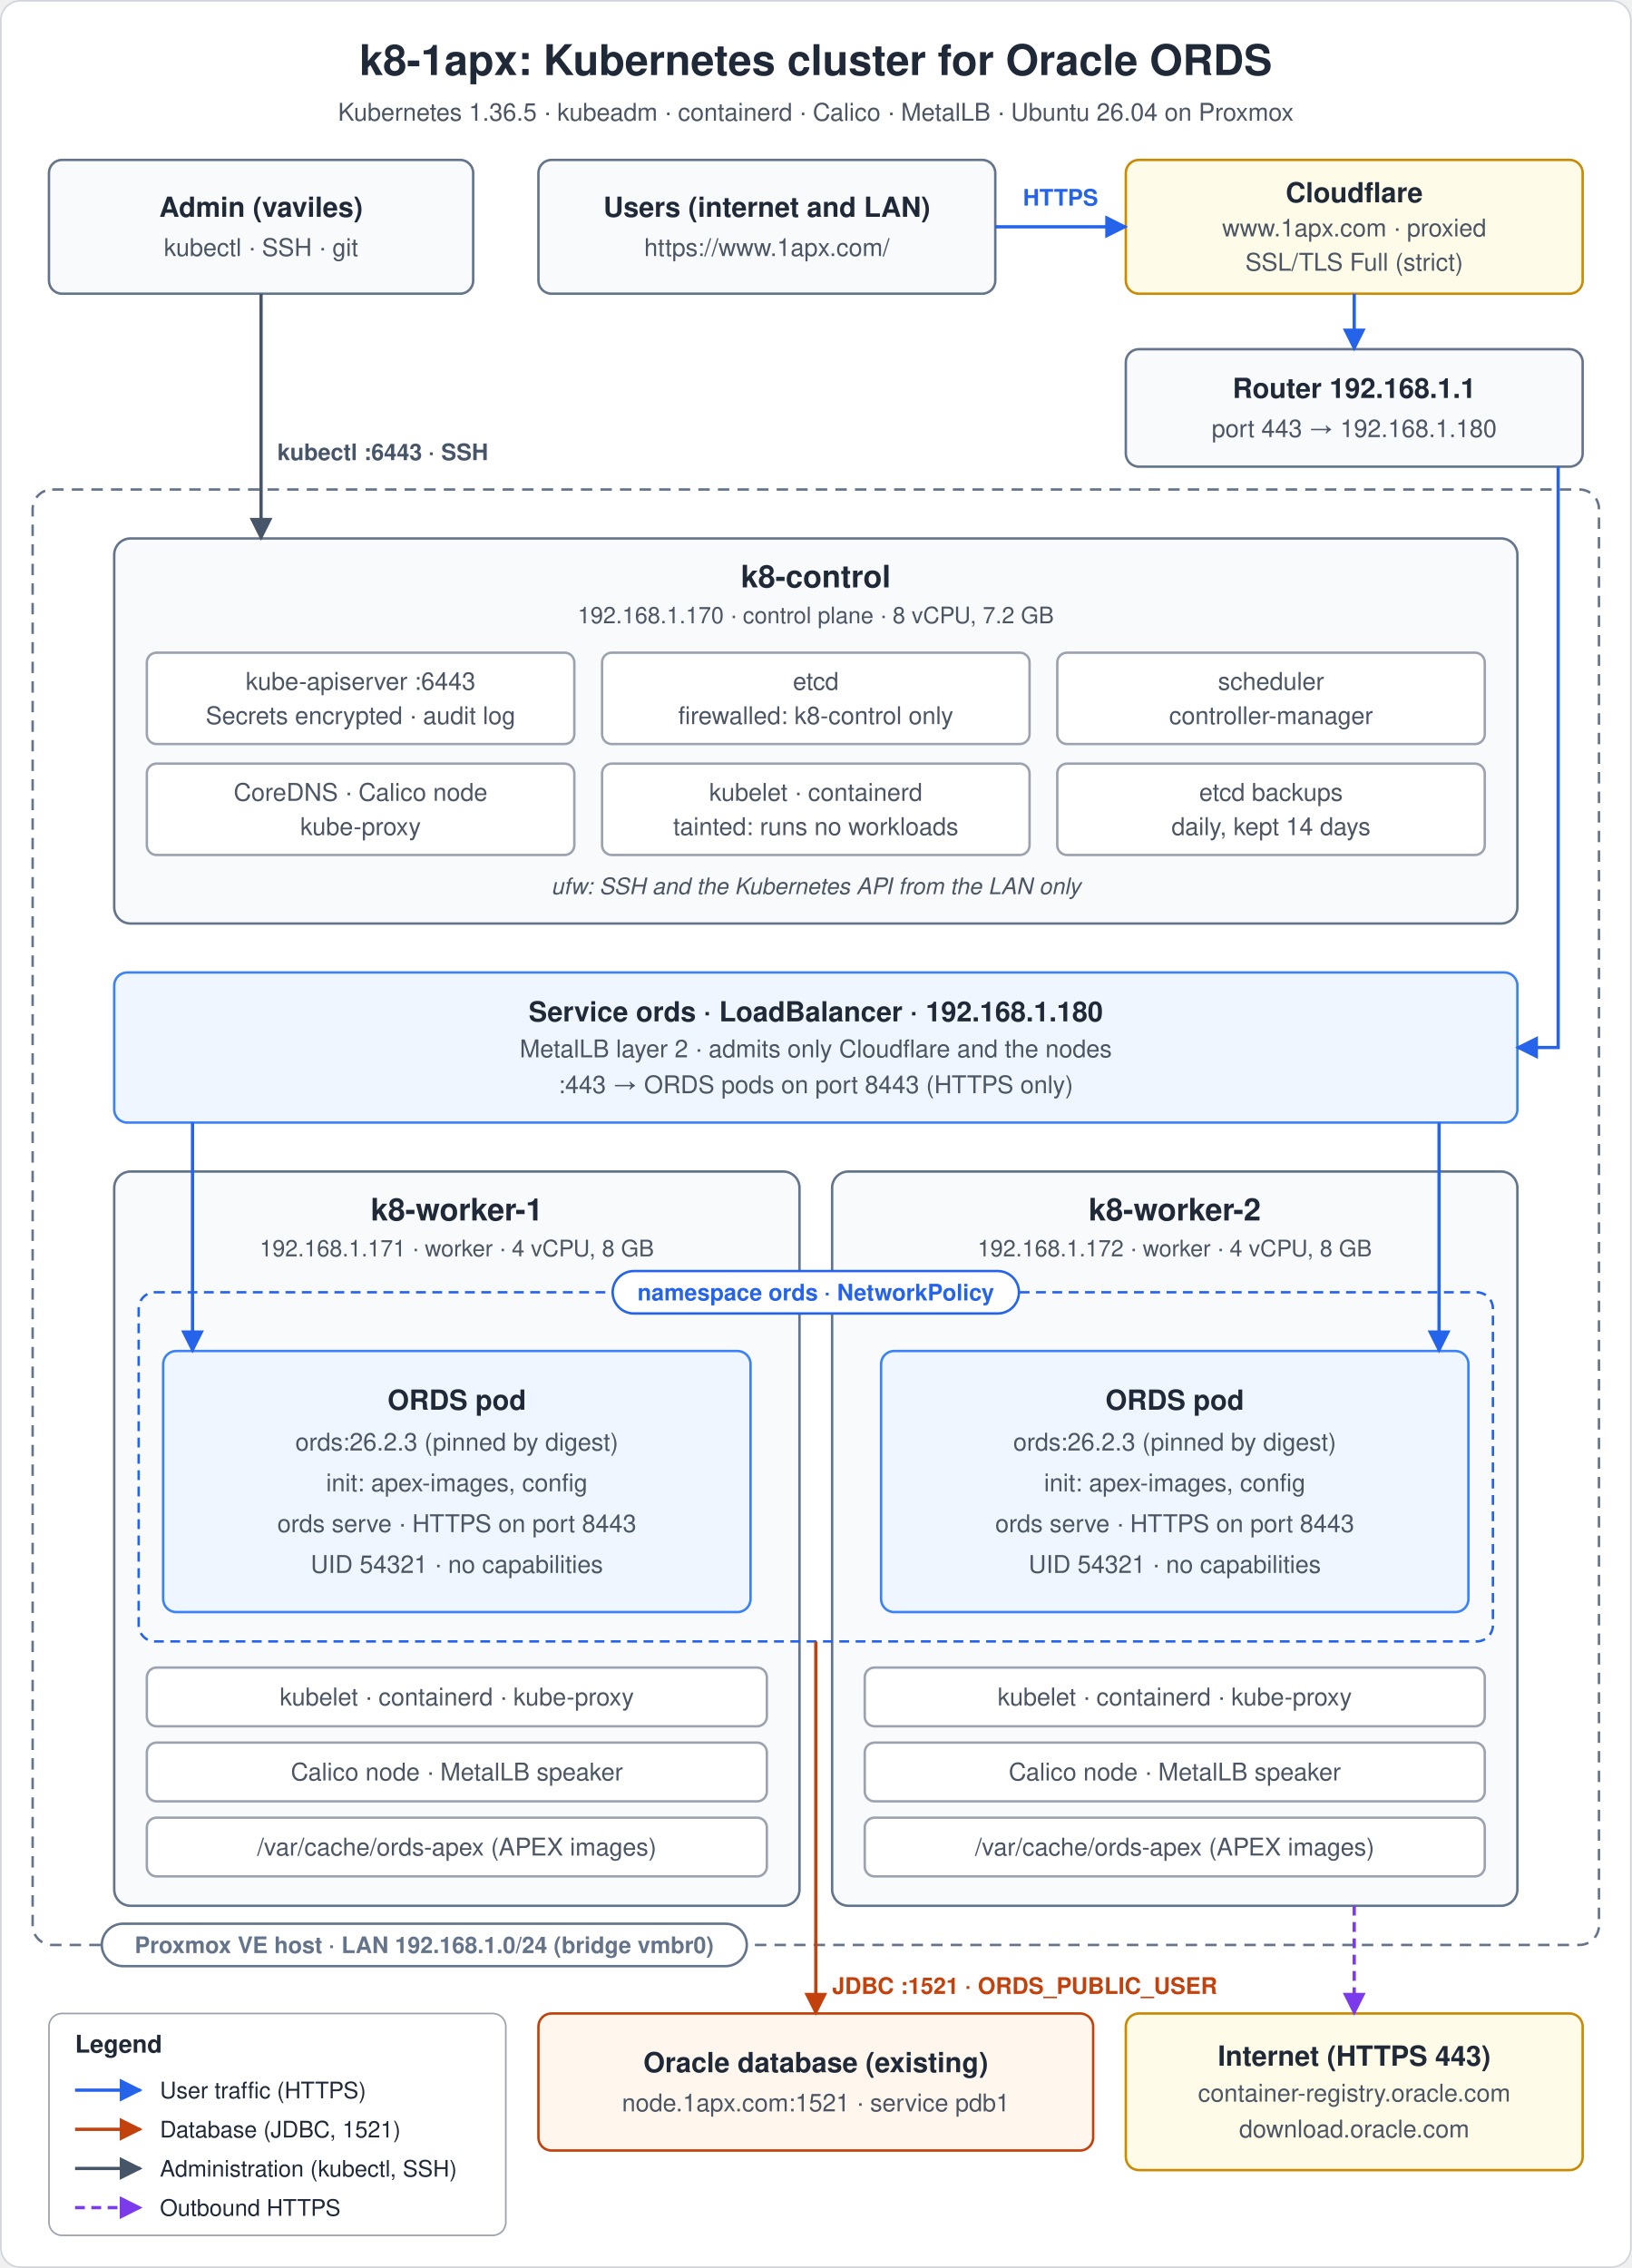
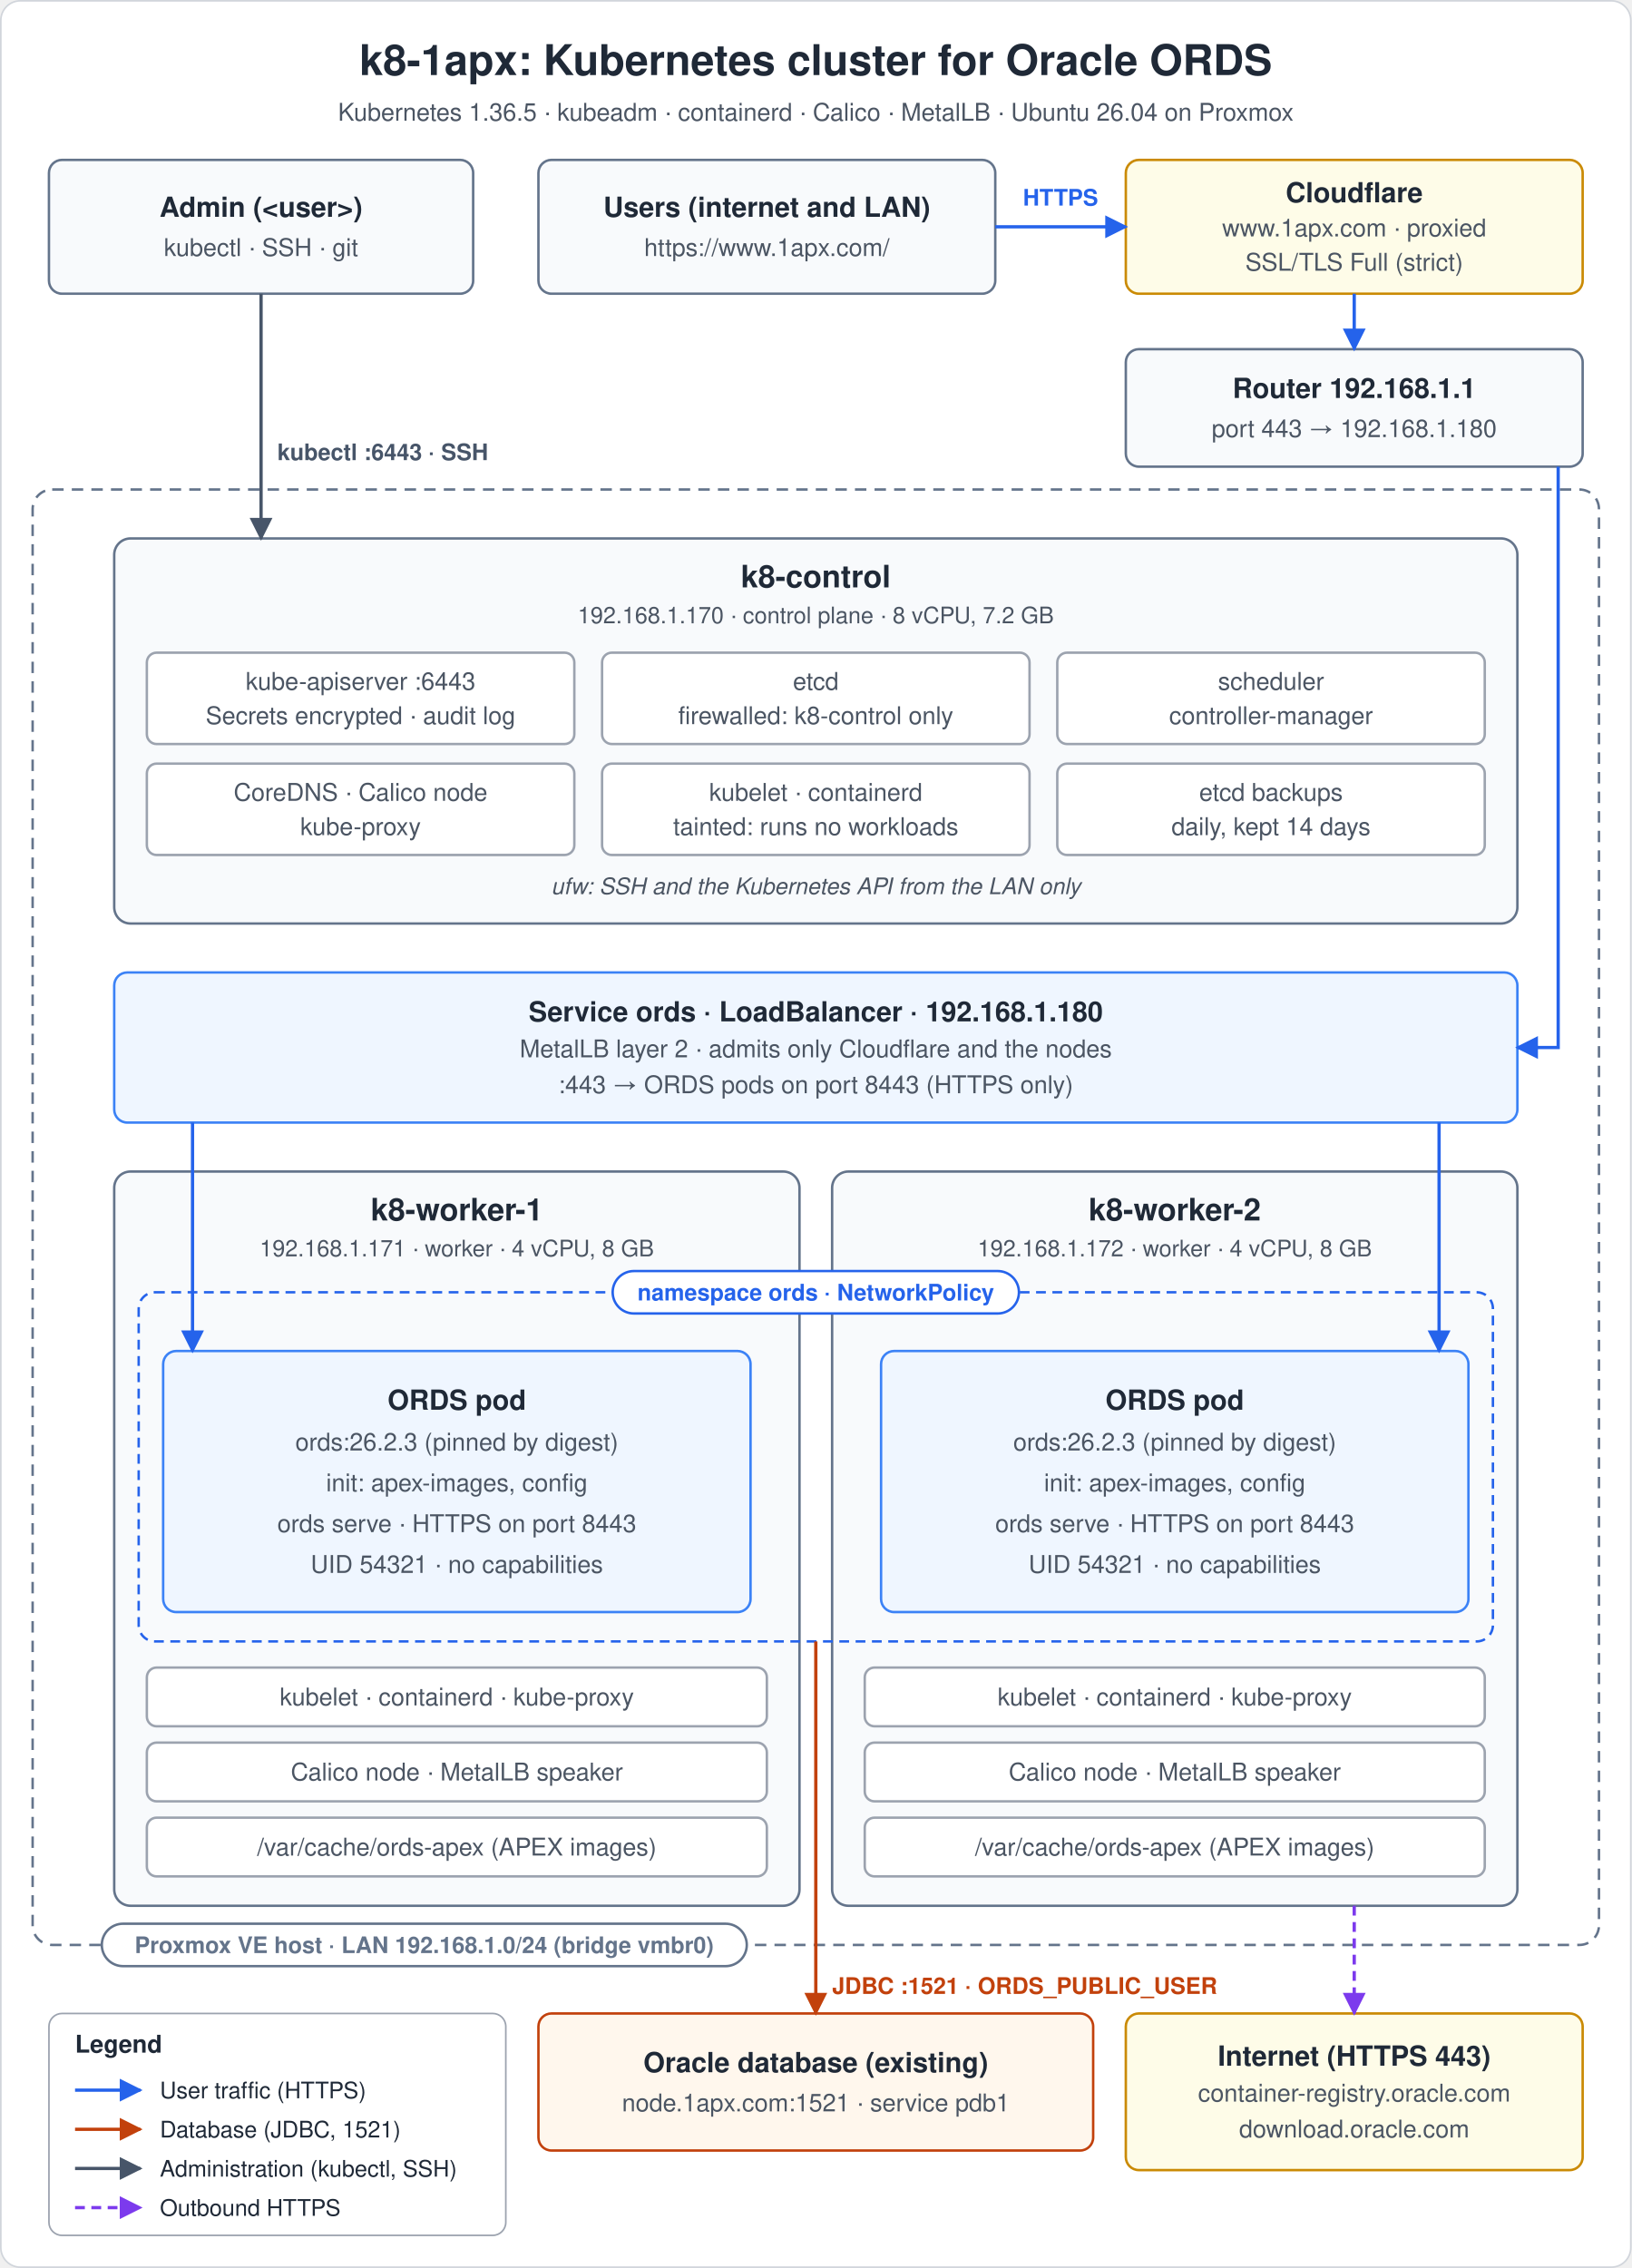
<svg xmlns="http://www.w3.org/2000/svg" width="1000" height="1390" viewBox="0 0 1000 1390" font-family="Helvetica Neue, Helvetica, Arial, Liberation Sans, Arimo, sans-serif" fill="#1f2937" role="img" aria-labelledby="title desc">
  <defs>
    <marker id="m-user" viewBox="0 0 10 10" refX="9" refY="5" markerWidth="7" markerHeight="7" orient="auto-start-reverse">
      <path d="M0,0 L10,5 L0,10 z" fill="#2563eb" />
    </marker>
    <marker id="m-db" viewBox="0 0 10 10" refX="9" refY="5" markerWidth="7" markerHeight="7" orient="auto-start-reverse">
      <path d="M0,0 L10,5 L0,10 z" fill="#c2410c" />
    </marker>
    <marker id="m-admin" viewBox="0 0 10 10" refX="9" refY="5" markerWidth="7" markerHeight="7" orient="auto-start-reverse">
      <path d="M0,0 L10,5 L0,10 z" fill="#475569" />
    </marker>
    <marker id="m-net" viewBox="0 0 10 10" refX="9" refY="5" markerWidth="7" markerHeight="7" orient="auto-start-reverse">
      <path d="M0,0 L10,5 L0,10 z" fill="#7c3aed" />
    </marker>
  </defs>
  <rect x="0.5" y="0.5" width="999" height="1389" rx="12" fill="#ffffff" stroke="#d1d5db" stroke-width="1" />
  <text x="500.0" y="46" font-size="26" text-anchor="middle" font-weight="bold">k8-1apx: Kubernetes cluster for Oracle ORDS</text>
  <text x="500.0" y="74" font-size="15" text-anchor="middle" fill="#4b5563">Kubernetes 1.36.5 · kubeadm · containerd · Calico · MetalLB · Ubuntu 26.04 on Proxmox</text>
  <rect x="30" y="98" width="260" height="82" rx="8" fill="#f8fafc" stroke="#64748b" stroke-width="1.5" />
-   <text x="160.0" y="132.9" font-size="17" text-anchor="middle" font-weight="bold">Admin (vaviles)</text>
+   <text x="160.0" y="132.9" font-size="17" text-anchor="middle" font-weight="bold">Admin (&lt;user&gt;)</text>
  <text x="160.0" y="156.9" font-size="15" text-anchor="middle" fill="#4b5563">kubectl · SSH · git</text>
  <rect x="330" y="98" width="280" height="82" rx="8" fill="#f8fafc" stroke="#64748b" stroke-width="1.5" />
  <text x="470.0" y="132.9" font-size="17" text-anchor="middle" font-weight="bold">Users (internet and LAN)</text>
  <text x="470.0" y="156.9" font-size="15" text-anchor="middle" fill="#4b5563">https://www.1apx.com/</text>
  <rect x="690" y="98" width="280" height="82" rx="8" fill="#fefce8" stroke="#ca8a04" stroke-width="1.5" />
  <text x="830.0" y="124.0" font-size="17" text-anchor="middle" font-weight="bold">Cloudflare</text>
  <text x="830.0" y="144.9" font-size="15" text-anchor="middle" fill="#4b5563">www.1apx.com · proxied</text>
  <text x="830.0" y="165.9" font-size="15" text-anchor="middle" fill="#4b5563">SSL/TLS Full (strict)</text>
  <rect x="690" y="214" width="280" height="72" rx="8" fill="#f8fafc" stroke="#64748b" stroke-width="1.5" />
  <text x="830.0" y="243.9" font-size="17" text-anchor="middle" font-weight="bold">Router 192.168.1.1</text>
  <text x="830.0" y="267.9" font-size="15" text-anchor="middle" fill="#4b5563">port 443 → 192.168.1.180</text>
  <rect x="70" y="330" width="860" height="236" rx="10" fill="#f8fafc" stroke="#64748b" stroke-width="1.5" />
  <text x="500.0" y="360" font-size="19" text-anchor="middle" font-weight="bold">k8-control</text>
  <text x="500.0" y="382" font-size="14" text-anchor="middle" fill="#4b5563">192.168.1.170 · control plane · 8 vCPU, 7.2 GB</text>
  <rect x="90" y="400" width="262" height="56" rx="6" fill="#ffffff" stroke="#9ca3af" stroke-width="1.5" />
  <text x="221.0" y="422.8" font-size="15" text-anchor="middle" fill="#4b5563">kube-apiserver :6443</text>
  <text x="221.0" y="443.8" font-size="15" text-anchor="middle" fill="#4b5563">Secrets encrypted · audit log</text>
  <rect x="369" y="400" width="262" height="56" rx="6" fill="#ffffff" stroke="#9ca3af" stroke-width="1.5" />
  <text x="500.0" y="422.8" font-size="15" text-anchor="middle" fill="#4b5563">etcd</text>
  <text x="500.0" y="443.8" font-size="15" text-anchor="middle" fill="#4b5563">firewalled: k8-control only</text>
  <rect x="648" y="400" width="262" height="56" rx="6" fill="#ffffff" stroke="#9ca3af" stroke-width="1.5" />
  <text x="779.0" y="422.8" font-size="15" text-anchor="middle" fill="#4b5563">scheduler</text>
  <text x="779.0" y="443.8" font-size="15" text-anchor="middle" fill="#4b5563">controller-manager</text>
  <rect x="90" y="468" width="262" height="56" rx="6" fill="#ffffff" stroke="#9ca3af" stroke-width="1.5" />
  <text x="221.0" y="490.8" font-size="15" text-anchor="middle" fill="#4b5563">CoreDNS · Calico node</text>
  <text x="221.0" y="511.8" font-size="15" text-anchor="middle" fill="#4b5563">kube-proxy</text>
  <rect x="369" y="468" width="262" height="56" rx="6" fill="#ffffff" stroke="#9ca3af" stroke-width="1.5" />
  <text x="500.0" y="490.8" font-size="15" text-anchor="middle" fill="#4b5563">kubelet · containerd</text>
  <text x="500.0" y="511.8" font-size="15" text-anchor="middle" fill="#4b5563">tainted: runs no workloads</text>
  <rect x="648" y="468" width="262" height="56" rx="6" fill="#ffffff" stroke="#9ca3af" stroke-width="1.5" />
  <text x="779.0" y="490.8" font-size="15" text-anchor="middle" fill="#4b5563">etcd backups</text>
  <text x="779.0" y="511.8" font-size="15" text-anchor="middle" fill="#4b5563">daily, kept 14 days</text>
  <text x="500.0" y="548" font-size="14" text-anchor="middle" font-style="italic" fill="#4b5563">ufw: SSH and the Kubernetes API from the LAN only</text>
  <rect x="70" y="596" width="860" height="92" rx="8" fill="#eff6ff" stroke="#3b82f6" stroke-width="1.5" />
  <text x="500.0" y="626.0" font-size="17" text-anchor="middle" font-weight="bold">Service ords · LoadBalancer · 192.168.1.180</text>
  <text x="500.0" y="648.0" font-size="15" text-anchor="middle" fill="#4b5563">MetalLB layer 2 · admits only Cloudflare and the nodes</text>
  <text x="500.0" y="670.0" font-size="15" text-anchor="middle" fill="#4b5563">:443 → ORDS pods on port 8443 (HTTPS only)</text>
  <rect x="70" y="718" width="420" height="450" rx="10" fill="#f8fafc" stroke="#64748b" stroke-width="1.5" />
  <text x="280.0" y="748" font-size="19" text-anchor="middle" font-weight="bold">k8-worker-1</text>
  <text x="280.0" y="770" font-size="14" text-anchor="middle" fill="#4b5563">192.168.1.171 · worker · 4 vCPU, 8 GB</text>
  <rect x="510" y="718" width="420" height="450" rx="10" fill="#f8fafc" stroke="#64748b" stroke-width="1.5" />
  <text x="720.0" y="748" font-size="19" text-anchor="middle" font-weight="bold">k8-worker-2</text>
  <text x="720.0" y="770" font-size="14" text-anchor="middle" fill="#4b5563">192.168.1.172 · worker · 4 vCPU, 8 GB</text>
  <rect x="85" y="792" width="830" height="214" rx="10" fill="none" stroke="#2563eb" stroke-width="1.5" stroke-dasharray="6 4" />
  <rect x="100" y="828" width="360" height="160" rx="8" fill="#eff6ff" stroke="#3b82f6" stroke-width="1.5" />
  <text x="280.0" y="864.0" font-size="17" text-anchor="middle" font-weight="bold">ORDS pod</text>
  <text x="280.0" y="889.0" font-size="15" text-anchor="middle" fill="#4b5563">ords:26.2.3 (pinned by digest)</text>
  <text x="280.0" y="914.0" font-size="15" text-anchor="middle" fill="#4b5563">init: apex-images, config</text>
  <text x="280.0" y="939.0" font-size="15" text-anchor="middle" fill="#4b5563">ords serve · HTTPS on port 8443</text>
  <text x="280.0" y="964.0" font-size="15" text-anchor="middle" fill="#4b5563">UID 54321 · no capabilities</text>
  <rect x="90" y="1022" width="380" height="36" rx="6" fill="#ffffff" stroke="#9ca3af" stroke-width="1.5" />
  <text x="280.0" y="1045.2" font-size="15" text-anchor="middle" fill="#4b5563">kubelet · containerd · kube-proxy</text>
  <rect x="90" y="1068" width="380" height="36" rx="6" fill="#ffffff" stroke="#9ca3af" stroke-width="1.5" />
  <text x="280.0" y="1091.2" font-size="15" text-anchor="middle" fill="#4b5563">Calico node · MetalLB speaker</text>
  <rect x="90" y="1114" width="380" height="36" rx="6" fill="#ffffff" stroke="#9ca3af" stroke-width="1.5" />
  <text x="280.0" y="1137.2" font-size="15" text-anchor="middle" fill="#4b5563">/var/cache/ords-apex (APEX images)</text>
  <rect x="540" y="828" width="360" height="160" rx="8" fill="#eff6ff" stroke="#3b82f6" stroke-width="1.5" />
  <text x="720.0" y="864.0" font-size="17" text-anchor="middle" font-weight="bold">ORDS pod</text>
  <text x="720.0" y="889.0" font-size="15" text-anchor="middle" fill="#4b5563">ords:26.2.3 (pinned by digest)</text>
  <text x="720.0" y="914.0" font-size="15" text-anchor="middle" fill="#4b5563">init: apex-images, config</text>
  <text x="720.0" y="939.0" font-size="15" text-anchor="middle" fill="#4b5563">ords serve · HTTPS on port 8443</text>
  <text x="720.0" y="964.0" font-size="15" text-anchor="middle" fill="#4b5563">UID 54321 · no capabilities</text>
  <rect x="530" y="1022" width="380" height="36" rx="6" fill="#ffffff" stroke="#9ca3af" stroke-width="1.5" />
  <text x="720.0" y="1045.2" font-size="15" text-anchor="middle" fill="#4b5563">kubelet · containerd · kube-proxy</text>
  <rect x="530" y="1068" width="380" height="36" rx="6" fill="#ffffff" stroke="#9ca3af" stroke-width="1.5" />
  <text x="720.0" y="1091.2" font-size="15" text-anchor="middle" fill="#4b5563">Calico node · MetalLB speaker</text>
  <rect x="530" y="1114" width="380" height="36" rx="6" fill="#ffffff" stroke="#9ca3af" stroke-width="1.5" />
  <text x="720.0" y="1137.2" font-size="15" text-anchor="middle" fill="#4b5563">/var/cache/ords-apex (APEX images)</text>
  <rect x="375.5" y="779" width="249.0" height="26" rx="13" fill="#ffffff" stroke="#2563eb" stroke-width="1.5" />
  <text x="500.0" y="797" font-size="14" text-anchor="middle" font-weight="bold" fill="#2563eb">namespace ords · NetworkPolicy</text>
  <rect x="20" y="300" width="960" height="892" rx="12" fill="none" stroke="#64748b" stroke-width="1.5" stroke-dasharray="7 5" />
  <rect x="62.4" y="1179" width="395.3" height="26" rx="13" fill="#ffffff" stroke="#64748b" stroke-width="1.5" />
  <text x="260" y="1197" font-size="14" text-anchor="middle" font-weight="bold" fill="#64748b">Proxmox VE host · LAN 192.168.1.0/24 (bridge vmbr0)</text>
  <rect x="330" y="1234" width="340" height="84" rx="8" fill="#fff7ed" stroke="#c2410c" stroke-width="1.5" />
  <text x="500.0" y="1270.0" font-size="17" text-anchor="middle" font-weight="bold">Oracle database (existing)</text>
  <text x="500.0" y="1294.0" font-size="15" text-anchor="middle" fill="#4b5563">node.1apx.com:1521 · service pdb1</text>
  <rect x="690" y="1234" width="280" height="96" rx="8" fill="#fefce8" stroke="#ca8a04" stroke-width="1.5" />
  <text x="830.0" y="1266.0" font-size="17" text-anchor="middle" font-weight="bold">Internet (HTTPS 443)</text>
  <text x="830.0" y="1288.0" font-size="15" text-anchor="middle" fill="#4b5563">container-registry.oracle.com</text>
  <text x="830.0" y="1310.0" font-size="15" text-anchor="middle" fill="#4b5563">download.oracle.com</text>
  <path d="M160.0,180 L160.0,330" fill="none" stroke="#475569" stroke-width="2" marker-end="url(#m-admin)" />
  <text x="170.0" y="282" font-size="14" text-anchor="start" font-weight="bold" fill="#475569">kubectl :6443 · SSH</text>
  <path d="M610,139.0 L690,139.0" fill="none" stroke="#2563eb" stroke-width="2" marker-end="url(#m-user)" />
  <text x="650.0" y="126.0" font-size="14" text-anchor="middle" font-weight="bold" fill="#2563eb">HTTPS</text>
  <path d="M830.0,180 L830.0,214" fill="none" stroke="#2563eb" stroke-width="2" marker-end="url(#m-user)" />
  <path d="M955.0,286 L955.0,642.0 L930,642.0" fill="none" stroke="#2563eb" stroke-width="2" marker-end="url(#m-user)" />
  <path d="M118,688 L118,828" fill="none" stroke="#2563eb" stroke-width="2" marker-end="url(#m-user)" />
  <path d="M882,688 L882,828" fill="none" stroke="#2563eb" stroke-width="2" marker-end="url(#m-user)" />
  <path d="M500.0,1006 L500.0,1234" fill="none" stroke="#c2410c" stroke-width="2" marker-end="url(#m-db)" />
  <text x="510.0" y="1222" font-size="14" text-anchor="start" font-weight="bold" fill="#c2410c">JDBC :1521 · ORDS_PUBLIC_USER</text>
  <path d="M830,1168 L830,1234" fill="none" stroke="#7c3aed" stroke-width="2" stroke-dasharray="6 4" marker-end="url(#m-net)" />
  <rect x="30" y="1234" width="280" height="136" rx="8" fill="#ffffff" stroke="#9ca3af" stroke-width="1" />
  <text x="46" y="1258" font-size="15" text-anchor="start" font-weight="bold">Legend</text>
  <path d="M46,1281 L86,1281" fill="none" stroke="#2563eb" stroke-width="2" marker-end="url(#m-user)" />
  <text x="98" y="1286" font-size="14" text-anchor="start">User traffic (HTTPS)</text>
  <path d="M46,1305 L86,1305" fill="none" stroke="#c2410c" stroke-width="2" marker-end="url(#m-db)" />
  <text x="98" y="1310" font-size="14" text-anchor="start">Database (JDBC, 1521)</text>
  <path d="M46,1329 L86,1329" fill="none" stroke="#475569" stroke-width="2" marker-end="url(#m-admin)" />
  <text x="98" y="1334" font-size="14" text-anchor="start">Administration (kubectl, SSH)</text>
  <path d="M46,1353 L86,1353" fill="none" stroke="#7c3aed" stroke-width="2" stroke-dasharray="6 4" marker-end="url(#m-net)" />
  <text x="98" y="1358" font-size="14" text-anchor="start">Outbound HTTPS</text>
</svg>
